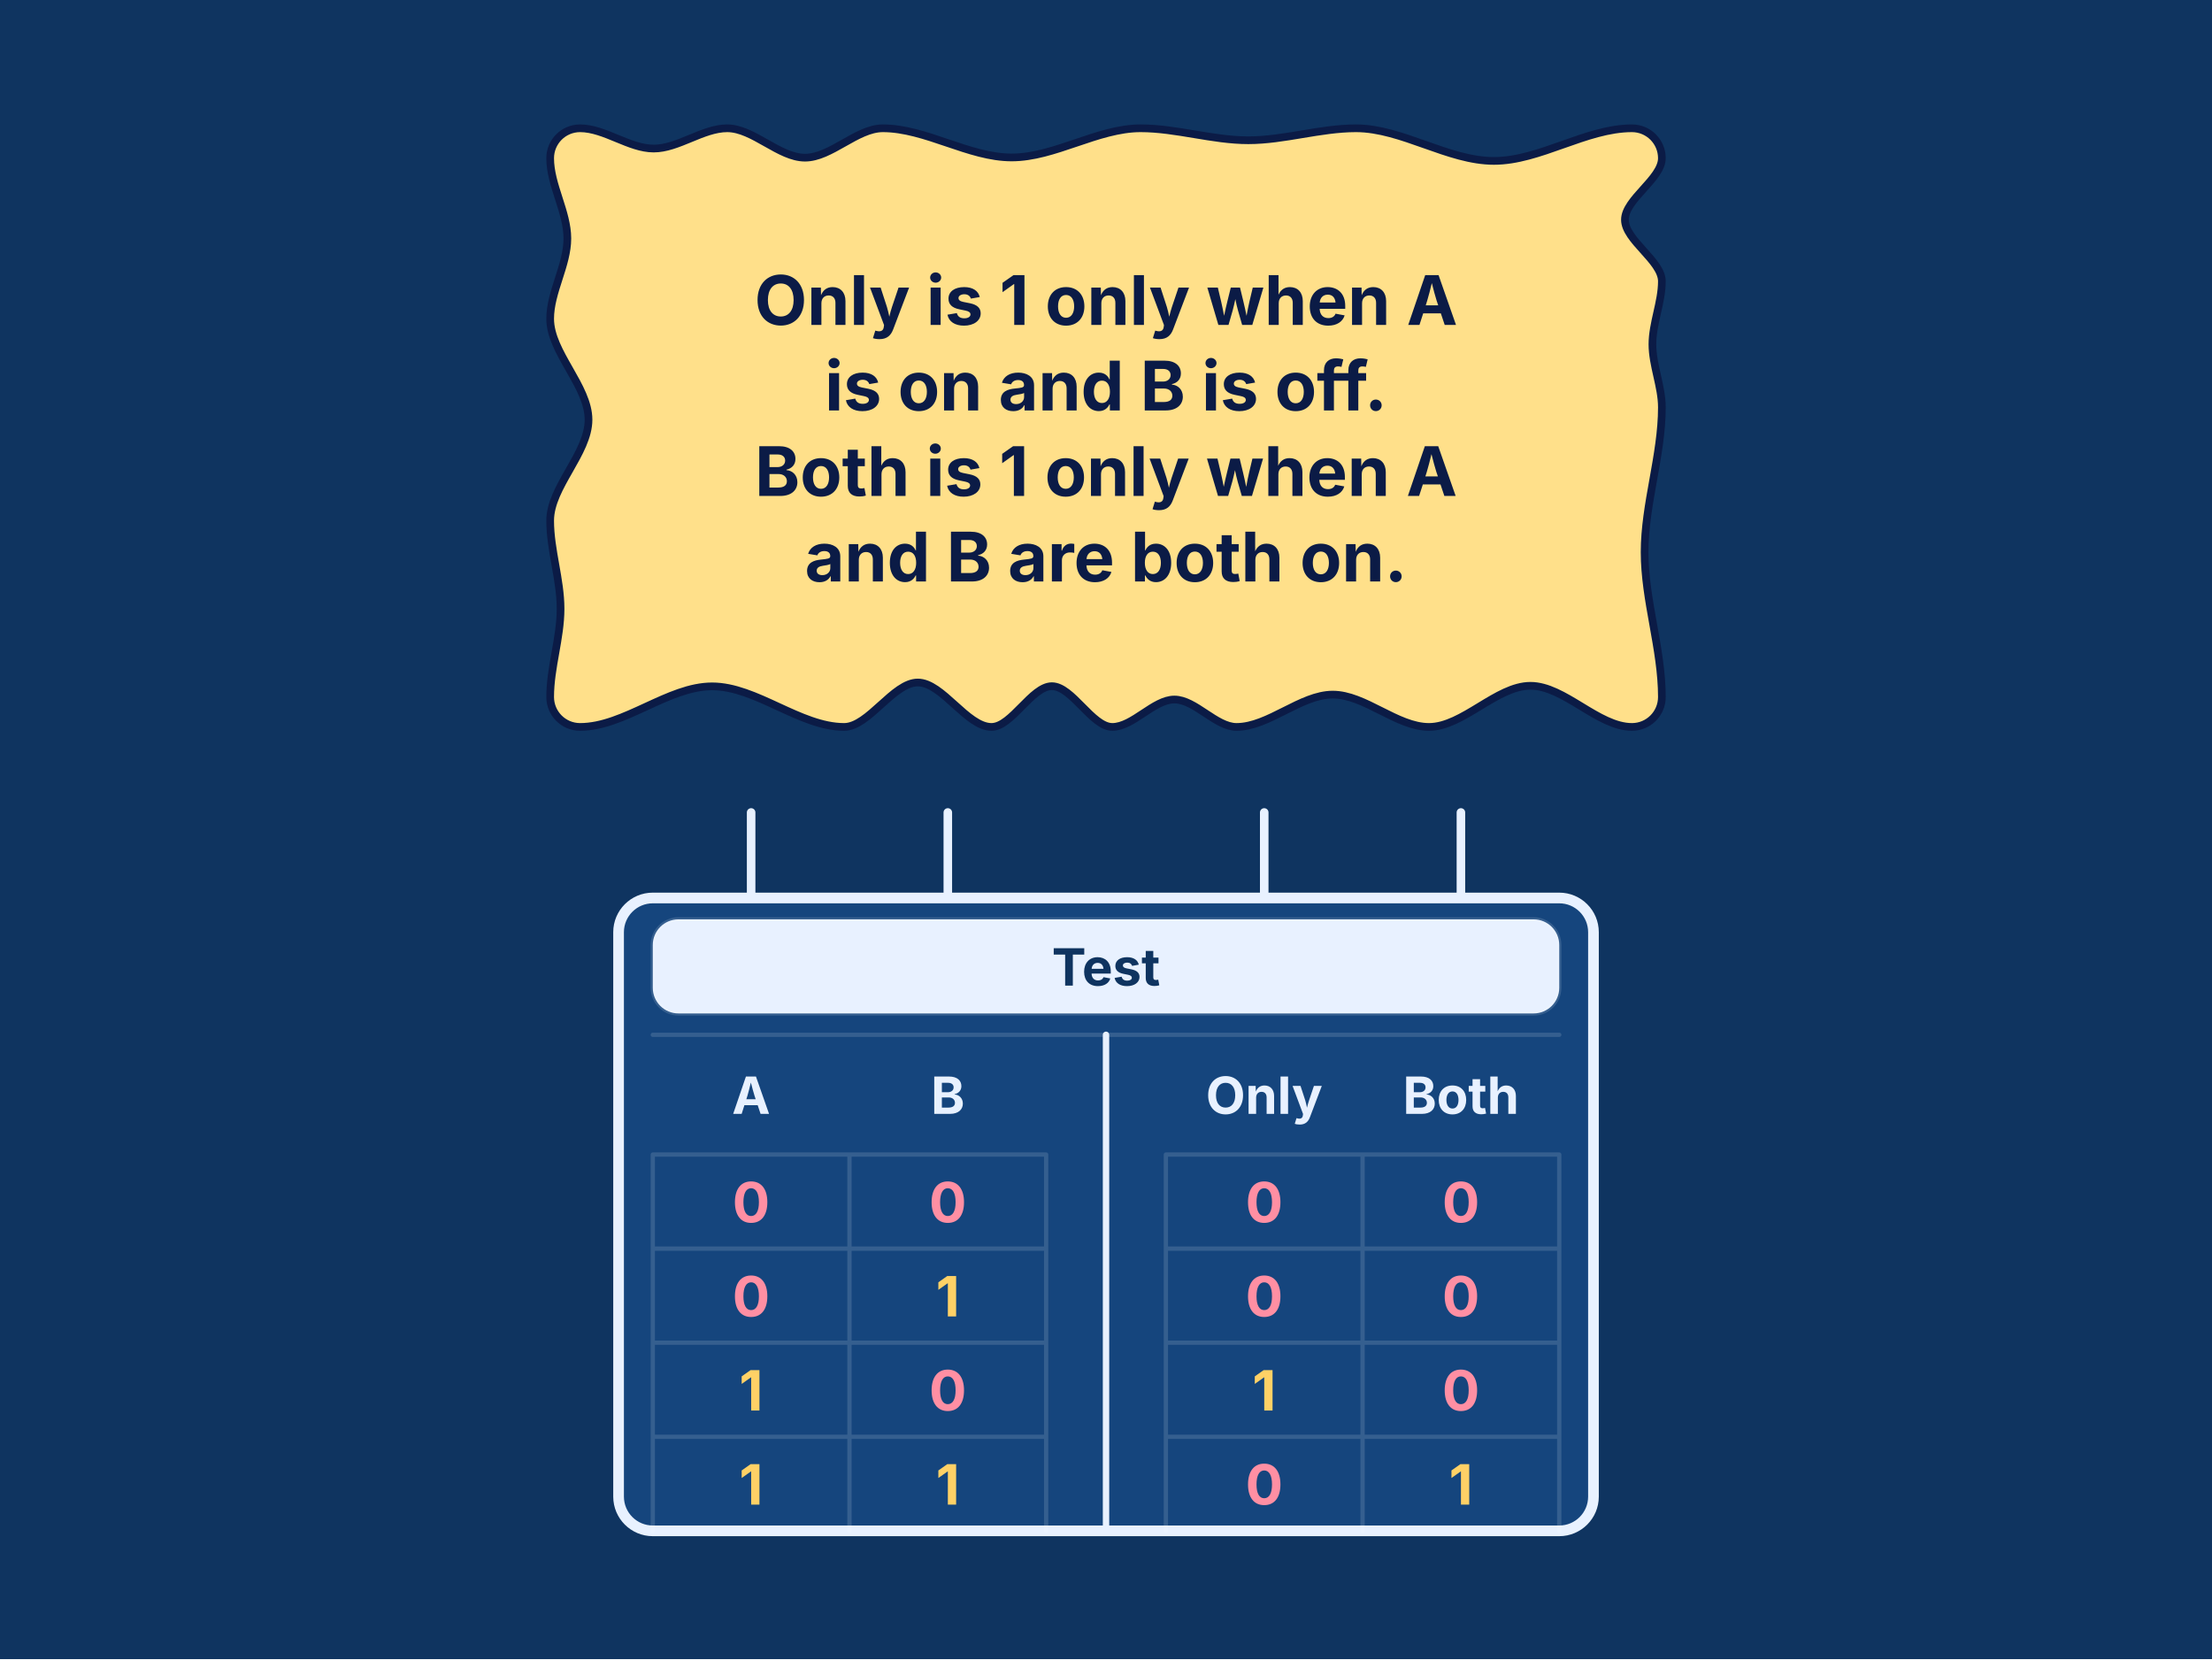
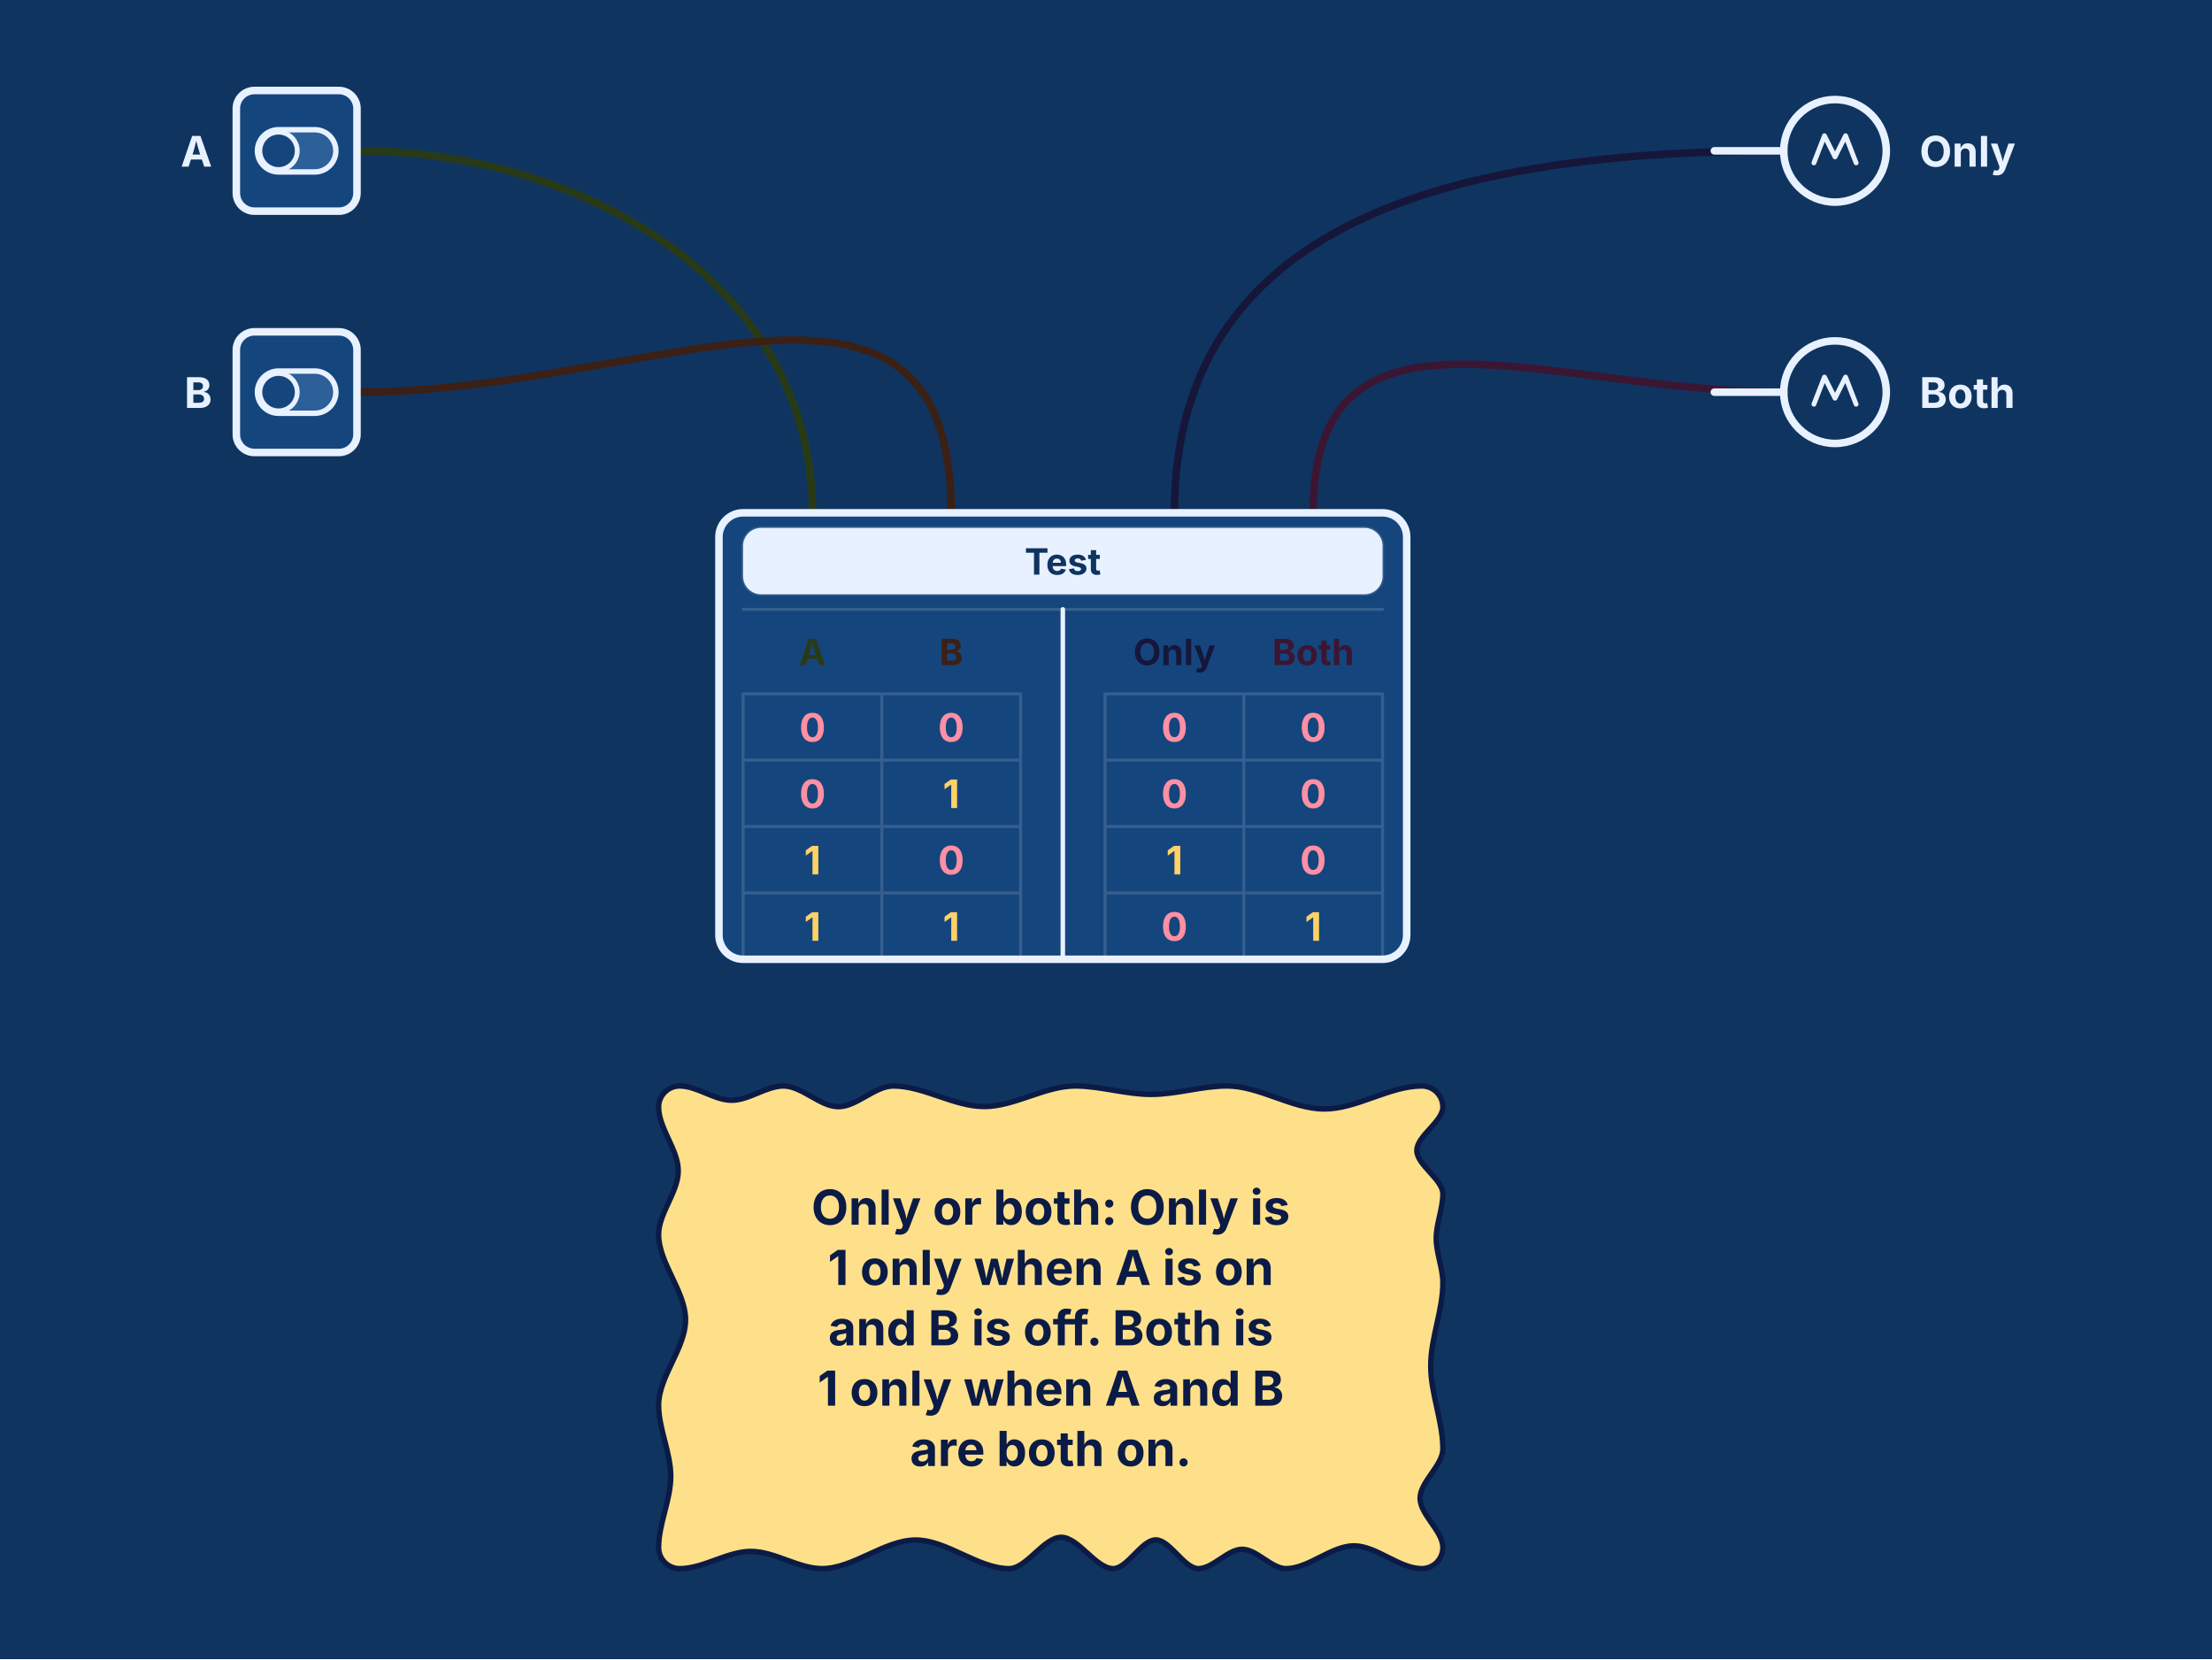
- <svg xmlns="http://www.w3.org/2000/svg" viewBox="-144.67 -210 517.33 388" width="517.33" height="388" font-family="Inter, 'Segoe UI', system-ui, -apple-system, sans-serif" stroke-linejoin="round" stroke-linecap="round">
-   <rect x="-144.67" y="-210" width="517.33" height="388" fill="#0f3460" />
+ <svg xmlns="http://www.w3.org/2000/svg" viewBox="-238.35 -170 733.33 550" width="733.33" height="550" font-family="Inter, 'Segoe UI', system-ui, -apple-system, sans-serif" stroke-linejoin="round" stroke-linecap="round">
+   <rect x="-238.35" y="-170" width="733.33" height="550" fill="#0f3460" />
+   <path d="M-120 -120C-44.5 -120 31 -75.5 31 0" fill="none" stroke="hsl(90, 45%, 16%)" stroke-width="2.5" />
+   <path d="M-120 -40C-21.5 -40 77 -98.5 77 0" fill="none" stroke="hsl(15, 45%, 16%)" stroke-width="2.5" />
+   <path d="M353 -120C252 -120 151 -101 151 0" fill="none" stroke="hsl(240, 45%, 16%)" stroke-width="2.5" />
+   <path d="M353 -40C275 -40 197 -78 197 0" fill="none" stroke="hsl(315, 45%, 16%)" stroke-width="2.5" />
  <g transform="matrix(1 0 0 1 0 0)">
    <path d="M8 0H220A8 8 0 0 1 228 8V140A8 8 0 0 1 220 148H8A8 8 0 0 1 0 140V8A8 8 0 0 1 8 0Z" fill="#15457d" stroke="#e8f1ff" stroke-width="2.5" />
-     <path d="M31 0V-20M77 0V-20M151 0V-20M197 0V-20" fill="none" stroke="#e8f1ff" stroke-width="2" />
    <text x="31" y="71" font-size="13" font-weight="700" fill="#ff8fa3" text-anchor="middle" dominant-baseline="middle">0</text>
    <text x="77" y="71" font-size="13" font-weight="700" fill="#ff8fa3" text-anchor="middle" dominant-baseline="middle">0</text>
    <text x="151" y="71" font-size="13" font-weight="700" fill="#ff8fa3" text-anchor="middle" dominant-baseline="middle">0</text>
    <text x="197" y="71" font-size="13" font-weight="700" fill="#ff8fa3" text-anchor="middle" dominant-baseline="middle">0</text>
    <text x="31" y="93" font-size="13" font-weight="700" fill="#ff8fa3" text-anchor="middle" dominant-baseline="middle">0</text>
    <text x="77" y="93" font-size="13" font-weight="700" fill="#ffd166" text-anchor="middle" dominant-baseline="middle">1</text>
    <text x="151" y="93" font-size="13" font-weight="700" fill="#ff8fa3" text-anchor="middle" dominant-baseline="middle">0</text>
    <text x="197" y="93" font-size="13" font-weight="700" fill="#ff8fa3" text-anchor="middle" dominant-baseline="middle">0</text>
    <text x="31" y="115" font-size="13" font-weight="700" fill="#ffd166" text-anchor="middle" dominant-baseline="middle">1</text>
    <text x="77" y="115" font-size="13" font-weight="700" fill="#ff8fa3" text-anchor="middle" dominant-baseline="middle">0</text>
    <text x="151" y="115" font-size="13" font-weight="700" fill="#ffd166" text-anchor="middle" dominant-baseline="middle">1</text>
    <text x="197" y="115" font-size="13" font-weight="700" fill="#ff8fa3" text-anchor="middle" dominant-baseline="middle">0</text>
    <text x="31" y="137" font-size="13" font-weight="700" fill="#ffd166" text-anchor="middle" dominant-baseline="middle">1</text>
    <text x="77" y="137" font-size="13" font-weight="700" fill="#ffd166" text-anchor="middle" dominant-baseline="middle">1</text>
    <text x="151" y="137" font-size="13" font-weight="700" fill="#ff8fa3" text-anchor="middle" dominant-baseline="middle">0</text>
    <text x="197" y="137" font-size="13" font-weight="700" fill="#ffd166" text-anchor="middle" dominant-baseline="middle">1</text>
    <path d="M8 32H220M8 60H100M8 82H100M8 104H100M8 126H100M8 60V148M100 60V148M128 60H220M128 82H220M128 104H220M128 126H220M128 60V148M220 60V148M54 60V148M174 60V148M114 32V148" fill="none" stroke="rgba(255,255,255,0.14)" stroke-width="1" />
    <path d="M114 32V148" fill="none" stroke="#e8f1ff" stroke-width="1.5" />
-     <text x="31" y="46" font-size="12" font-weight="700" fill="#e8f1ff" text-anchor="middle" dominant-baseline="middle">A</text>
-     <text x="77" y="46" font-size="12" font-weight="700" fill="#e8f1ff" text-anchor="middle" dominant-baseline="middle">B</text>
-     <text x="151" y="46" font-size="12" font-weight="700" fill="#e8f1ff" text-anchor="middle" dominant-baseline="middle">Only</text>
-     <text x="197" y="46" font-size="12" font-weight="700" fill="#e8f1ff" text-anchor="middle" dominant-baseline="middle">Both</text>
+     <text x="31" y="46" font-size="12" font-weight="700" fill="hsl(90, 45%, 16%)" text-anchor="middle" dominant-baseline="middle">A</text>
+     <text x="77" y="46" font-size="12" font-weight="700" fill="hsl(15, 45%, 16%)" text-anchor="middle" dominant-baseline="middle">B</text>
+     <text x="151" y="46" font-size="12" font-weight="700" fill="hsl(240, 45%, 16%)" text-anchor="middle" dominant-baseline="middle">Only</text>
+     <text x="197" y="46" font-size="12" font-weight="700" fill="hsl(315, 45%, 16%)" text-anchor="middle" dominant-baseline="middle">Both</text>
    <path d="M14 5H214A6 6 0 0 1 220 11V21A6 6 0 0 1 214 27H14A6 6 0 0 1 8 21V11A6 6 0 0 1 14 5Z" fill="#e8f1ff" stroke="rgba(255,255,255,0.14)" stroke-width="1" />
    <text x="114" y="16" font-size="12" font-weight="700" fill="#0f3460" text-anchor="middle" dominant-baseline="middle">Test</text>
  </g>
-   <g transform="matrix(1 0 0 1 -16 -180)">
-     <path d="M7 0C12.74 0 18.47 4.74 24.21 4.74C29.94 4.74 35.68 0 41.41 0C47.48 0 53.54 6.87 59.6 6.87C65.66 6.87 71.72 0 77.79 0C87.83 0 97.88 6.82 107.93 6.82C117.98 6.82 128.03 0 138.08 0C146.48 0 154.87 2.8 163.26 2.8C171.66 2.8 180.05 0 188.45 0C199.2 0 209.96 7.63 220.72 7.63C231.48 7.63 242.24 0 253 0C256.87 0 260 3.13 260 7C260 11.8 251.36 16.59 251.36 21.39C251.36 26.19 260 30.98 260 35.78C260 40.69 257.79 45.61 257.79 50.52C257.79 55.44 260 60.35 260 65.26C260 76.55 255.96 87.84 255.96 99.13C255.96 110.42 260 121.71 260 133C260 136.87 256.87 140 253 140C245.09 140 237.18 130.38 229.26 130.38C221.35 130.38 213.44 140 205.53 140C198.03 140 190.53 132.44 183.03 132.44C175.52 132.44 168.02 140 160.52 140C155.68 140 150.84 133.59 145.99 133.59C141.15 133.59 136.31 140 131.47 140C126.76 140 122.05 130.47 117.34 130.47C112.63 130.47 107.93 140 103.22 140C97.47 140 91.73 129.61 85.98 129.61C80.24 129.61 74.49 140 68.75 140C58.46 140 48.17 130.51 37.87 130.51C27.58 130.51 17.29 140 7 140C3.13 140 0 136.87 0 133C0 126.12 2.43 119.25 2.43 112.37C2.43 105.5 0 98.62 0 91.75C0 83.88 8.97 76.01 8.97 68.15C8.97 60.28 0 52.41 0 44.54C0 38.29 4.02 32.03 4.02 25.77C4.02 19.51 0 13.26 0 7C0 3.13 3.13 0 7 0Z" fill="#ffe08a" stroke="#0b1b46" stroke-width="1.8" />
-     <text x="130" y="40" font-size="16" font-weight="700" fill="#0b1b46" text-anchor="middle" dominant-baseline="middle">Only is 1 only when A</text>
-     <text x="130" y="60" font-size="16" font-weight="700" fill="#0b1b46" text-anchor="middle" dominant-baseline="middle">is on and B is off.</text>
-     <text x="130" y="80" font-size="16" font-weight="700" fill="#0b1b46" text-anchor="middle" dominant-baseline="middle">Both is 1 only when A</text>
-     <text x="130" y="100" font-size="16" font-weight="700" fill="#0b1b46" text-anchor="middle" dominant-baseline="middle">and B are both on.</text>
+   <g transform="matrix(1 0 0 1 -160 -140)">
+     <path d="M6 0H34A6 6 0 0 1 40 6V34A6 6 0 0 1 34 40H6A6 6 0 0 1 0 34V6A6 6 0 0 1 6 0Z" fill="#15457d" stroke="#e8f1ff" stroke-width="2.5" />
+     <path d="M14 13H26A7 7 0 0 1 33 20V20A7 7 0 0 1 26 27H14A7 7 0 0 1 7 20V20A7 7 0 0 1 14 13Z" fill="#2d5f99" />
+     <path d="M19.8 20A5.8 5.8 0 1 1 8.2 20A5.8 5.8 0 1 1 19.8 20Z" fill="hsl(90, 100%, 66%)" />
+     <path d="M14 13H26A7 7 0 0 1 33 20V20A7 7 0 0 1 26 27H14A7 7 0 0 1 7 20V20A7 7 0 0 1 14 13Z" fill="none" stroke="#e8f1ff" stroke-width="1.8" />
+     <path d="M20.2 20A6.2 6.2 0 1 1 7.8 20A6.2 6.2 0 1 1 20.2 20Z" fill="#15457d" stroke="#e8f1ff" stroke-width="1.6" />
  </g>
+   <g transform="matrix(1 0 0 1 -160 -60)">
+     <path d="M6 0H34A6 6 0 0 1 40 6V34A6 6 0 0 1 34 40H6A6 6 0 0 1 0 34V6A6 6 0 0 1 6 0Z" fill="#15457d" stroke="#e8f1ff" stroke-width="2.5" />
+     <path d="M14 13H26A7 7 0 0 1 33 20V20A7 7 0 0 1 26 27H14A7 7 0 0 1 7 20V20A7 7 0 0 1 14 13Z" fill="#2d5f99" />
+     <path d="M19.8 20A5.8 5.8 0 1 1 8.2 20A5.8 5.8 0 1 1 19.8 20Z" fill="hsl(15, 100%, 66%)" />
+     <path d="M14 13H26A7 7 0 0 1 33 20V20A7 7 0 0 1 26 27H14A7 7 0 0 1 7 20V20A7 7 0 0 1 14 13Z" fill="none" stroke="#e8f1ff" stroke-width="1.8" />
+     <path d="M20.2 20A6.2 6.2 0 1 1 7.8 20A6.2 6.2 0 1 1 20.2 20Z" fill="#15457d" stroke="#e8f1ff" stroke-width="1.6" />
+   </g>
+   <g transform="matrix(1 0 0 1 350 -140)">
+     <path d="M-20 20H3" fill="none" stroke="#e8f1ff" stroke-width="2.5" />
+     <path d="M20 3H20A17 17 0 0 1 37 20V20A17 17 0 0 1 20 37H20A17 17 0 0 1 3 20V20A17 17 0 0 1 20 3Z" fill="none" stroke="#e8f1ff" stroke-width="2.5" />
+     <path d="M13 24L16.5 15L20 22L23.5 15L27 24" fill="none" stroke="#e8f1ff" stroke-width="1.6" />
+   </g>
+   <g transform="matrix(1 0 0 1 350 -60)">
+     <path d="M-20 20H3" fill="none" stroke="#e8f1ff" stroke-width="2.5" />
+     <path d="M20 3H20A17 17 0 0 1 37 20V20A17 17 0 0 1 20 37H20A17 17 0 0 1 3 20V20A17 17 0 0 1 20 3Z" fill="none" stroke="#e8f1ff" stroke-width="2.5" />
+     <path d="M13 24L16.5 15L20 22L23.5 15L27 24" fill="none" stroke="#e8f1ff" stroke-width="1.6" />
+   </g>
+   <g transform="matrix(1 0 0 1 -20 190)">
+     <path d="M7 0C12.74 0 18.47 4.74 24.21 4.74C29.94 4.74 35.68 0 41.41 0C47.48 0 53.54 6.87 59.6 6.87C65.66 6.87 71.72 0 77.79 0C87.83 0 97.88 6.82 107.93 6.82C117.98 6.82 128.03 0 138.08 0C146.48 0 154.87 2.8 163.26 2.8C171.66 2.8 180.05 0 188.45 0C199.2 0 209.96 7.63 220.72 7.63C231.48 7.63 242.24 0 253 0C256.87 0 260 3.13 260 7C260 11.8 251.36 16.59 251.36 21.39C251.36 26.19 260 30.98 260 35.78C260 40.69 257.79 45.61 257.79 50.52C257.79 55.44 260 60.35 260 65.26C260 74.44 255.96 83.62 255.96 92.8C255.96 101.97 260 111.15 260 120.33C260 125.77 252.44 131.22 252.44 136.66C252.44 142.11 260 147.55 260 153C260 156.87 256.87 160 253 160C245.5 160 238 152.44 230.5 152.44C223 152.44 215.5 160 208 160C203.15 160 198.31 153.59 193.47 153.59C188.62 153.59 183.78 160 178.94 160C174.23 160 169.52 150.47 164.81 150.47C160.11 150.47 155.4 160 150.69 160C144.95 160 139.2 149.61 133.46 149.61C127.71 149.61 121.97 160 116.22 160C105.88 160 95.54 150.51 85.2 150.51C74.86 150.51 64.52 160 54.18 160C46.32 160 38.46 154.29 30.59 154.29C22.73 154.29 14.86 160 7 160C3.13 160 0 156.87 0 153C0 145.13 4.02 137.26 4.02 129.4C4.02 121.53 0 113.66 0 105.79C0 96.37 8.93 86.95 8.93 77.53C8.93 68.11 0 58.69 0 49.27C0 42.23 6.51 35.18 6.51 28.14C6.51 21.09 0 14.05 0 7C0 3.13 3.13 0 7 0Z" fill="#ffe08a" stroke="#0b1b46" stroke-width="1.8" />
+     <text x="130" y="40" font-size="16" font-weight="700" fill="#0b1b46" text-anchor="middle" dominant-baseline="middle">Only or both: Only is</text>
+     <text x="130" y="60" font-size="16" font-weight="700" fill="#0b1b46" text-anchor="middle" dominant-baseline="middle">1 only when A is on</text>
+     <text x="130" y="80" font-size="16" font-weight="700" fill="#0b1b46" text-anchor="middle" dominant-baseline="middle">and B is off. Both is</text>
+     <text x="130" y="100" font-size="16" font-weight="700" fill="#0b1b46" text-anchor="middle" dominant-baseline="middle">1 only when A and B</text>
+     <text x="130" y="120" font-size="16" font-weight="700" fill="#0b1b46" text-anchor="middle" dominant-baseline="middle">are both on.</text>
+   </g>
+   <text x="-168" y="-120" font-size="14" font-weight="700" fill="#e8f1ff" text-anchor="end" dominant-baseline="middle">A</text>
+   <text x="-168" y="-40" font-size="14" font-weight="700" fill="#e8f1ff" text-anchor="end" dominant-baseline="middle">B</text>
+   <text x="398" y="-120" font-size="14" font-weight="700" fill="#e8f1ff" text-anchor="start" dominant-baseline="middle">Only</text>
+   <text x="398" y="-40" font-size="14" font-weight="700" fill="#e8f1ff" text-anchor="start" dominant-baseline="middle">Both</text>
</svg>
